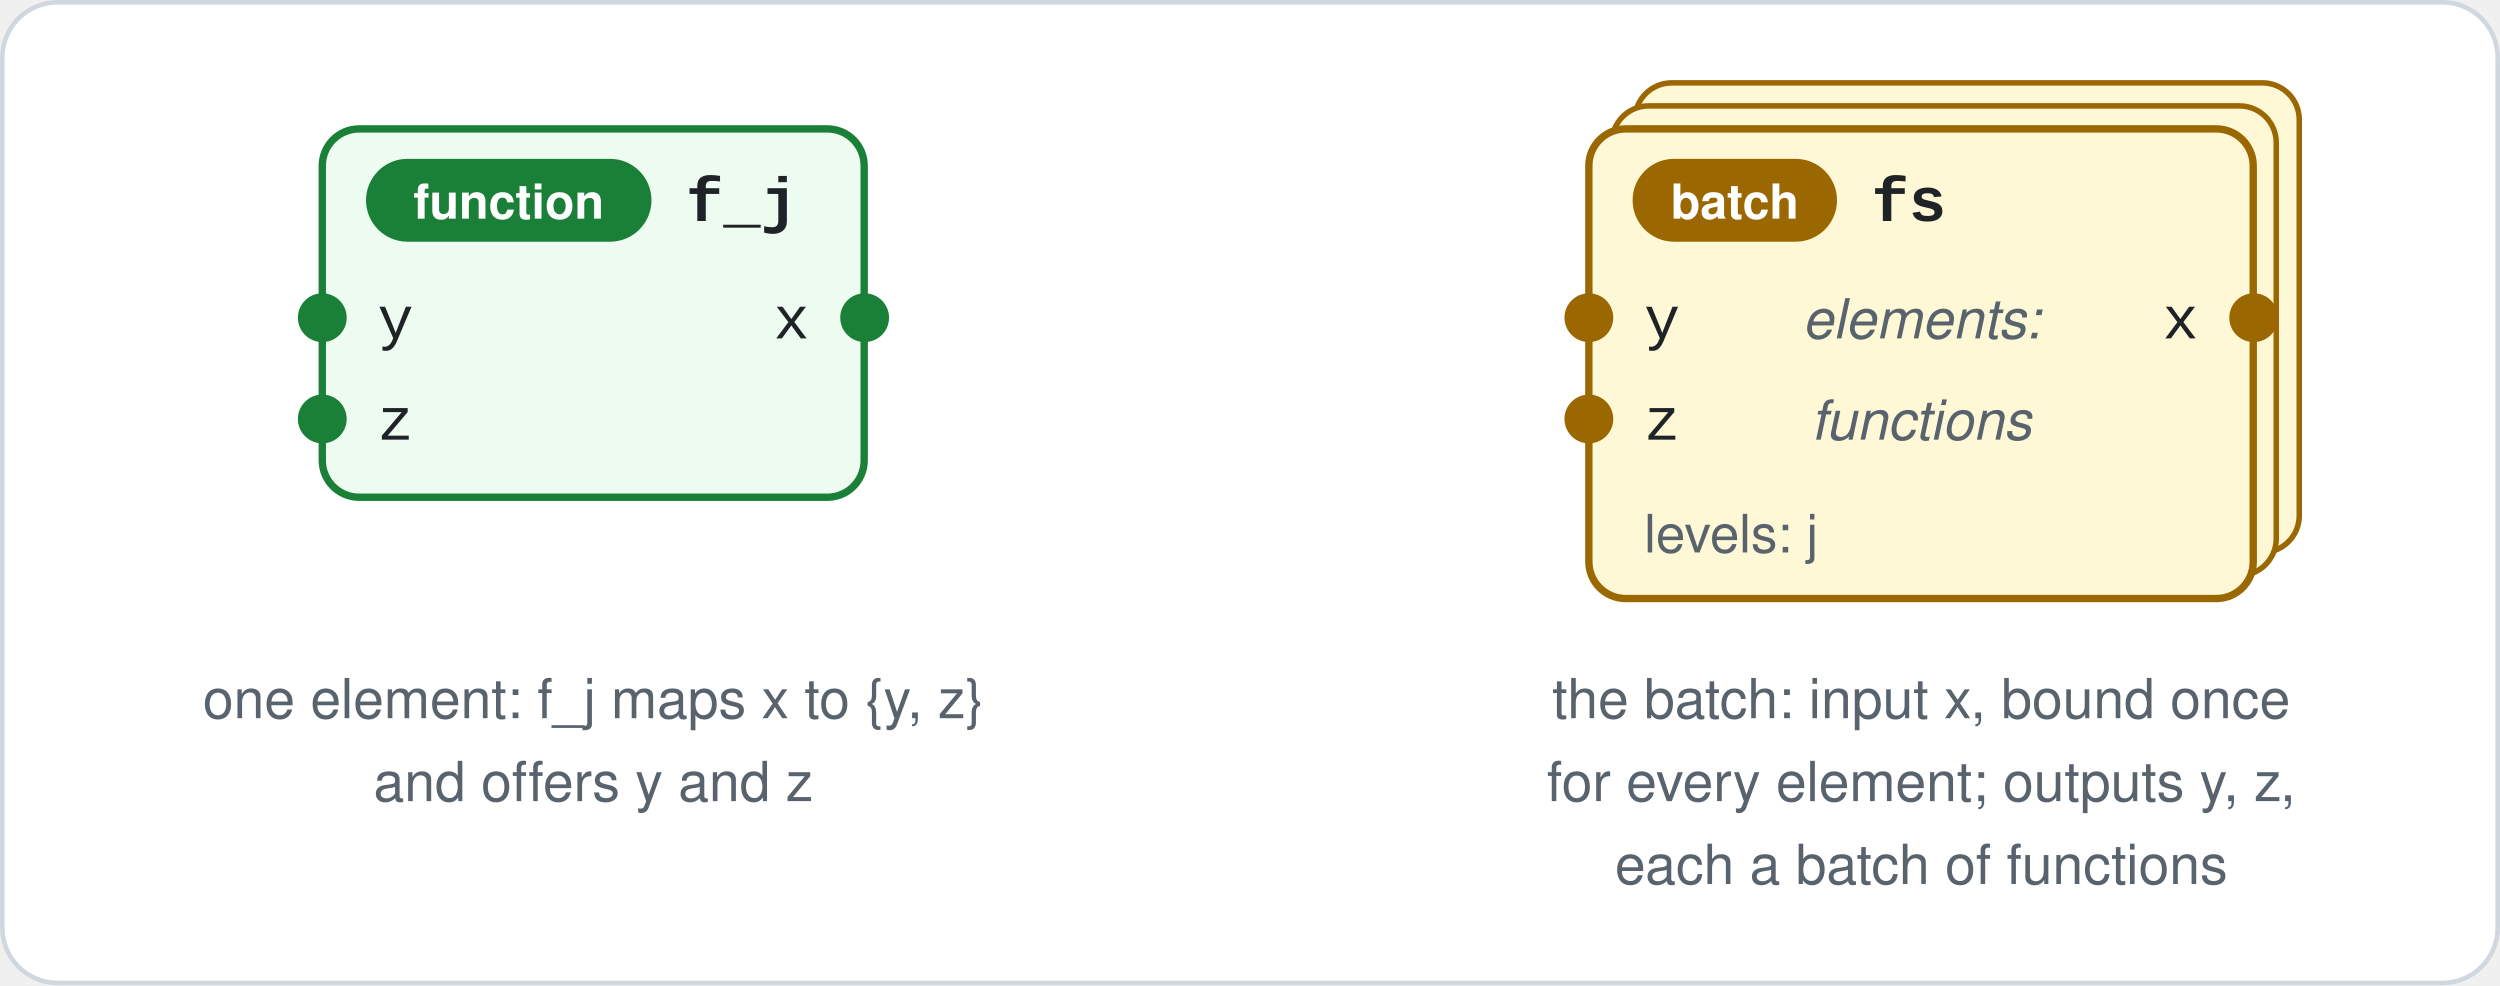
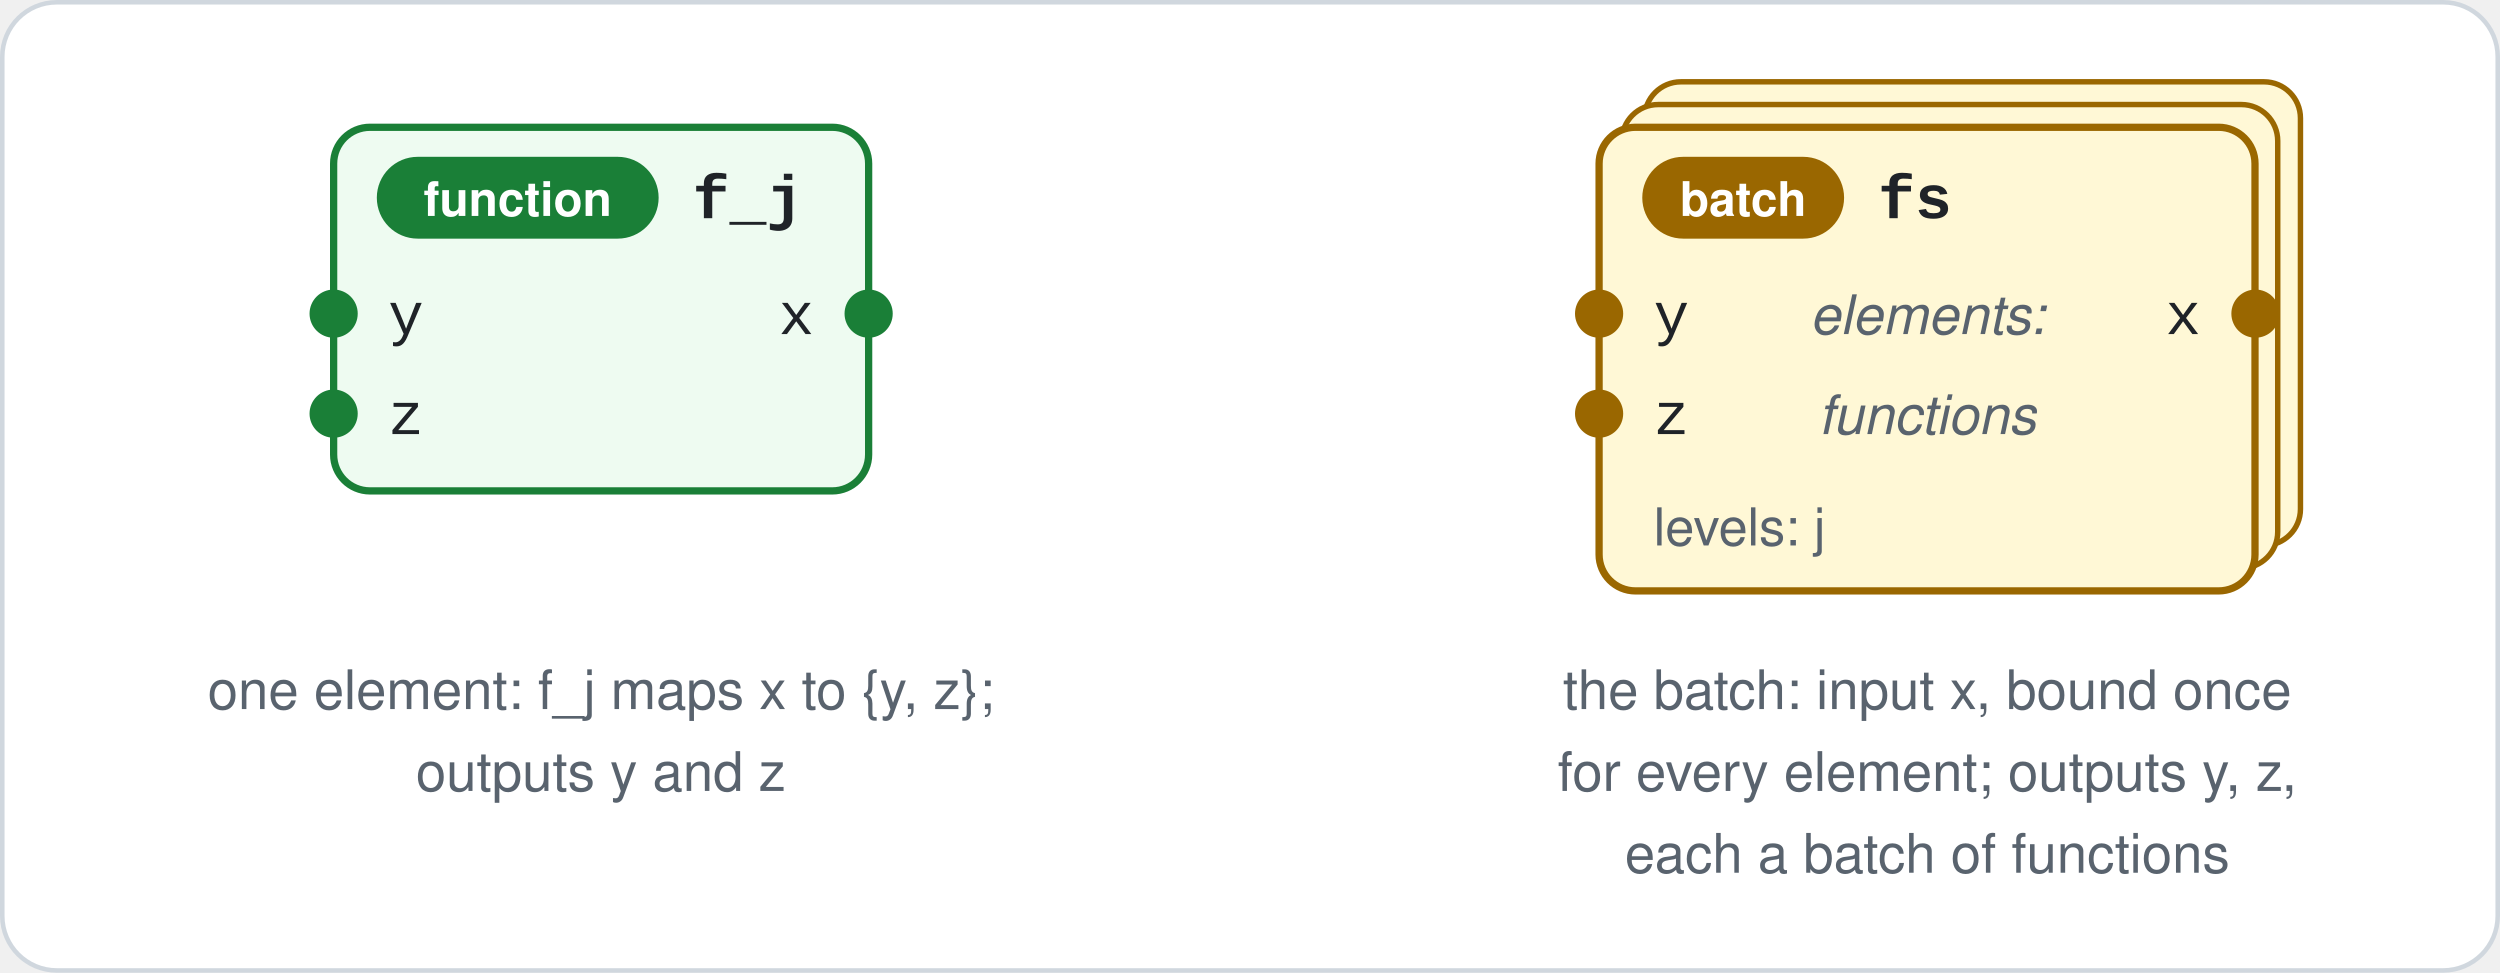
- <svg xmlns="http://www.w3.org/2000/svg" width="543" height="214" viewBox="0 0 543 214" role="img">
+ <svg xmlns="http://www.w3.org/2000/svg" width="550" height="214" viewBox="0 0 550 214" role="img">
  <defs>
    <marker id="arrow" viewBox="0 0 10 10" refX="9" refY="5" markerWidth="9" markerHeight="9" markerUnits="userSpaceOnUse" orient="auto-start-reverse">
      <path d="M 0 1 L 9 5 L 0 9 z" fill="#424a53" />
    </marker>
    <marker id="arrow-fault" viewBox="0 0 10 10" refX="9" refY="5" markerWidth="9" markerHeight="9" markerUnits="userSpaceOnUse" orient="auto-start-reverse">
      <path d="M 0 1 L 9 5 L 0 9 z" fill="#cf222e" />
    </marker>
  </defs>
-   <rect x="0.5" y="0.5" width="542" height="213" rx="12" fill="#ffffff" stroke="#d0d7de" />
+   <rect x="0.5" y="0.5" width="549" height="213" rx="12" fill="#ffffff" stroke="#d0d7de" />
  <g transform="translate(18.0,28.0)">
-     <rect x="52.0" y="0.0" width="117.7" height="80.0" rx="8" fill="#eefbf1" stroke="#1a7f37" stroke-width="1.6" />
-     <rect x="62.0" y="7.0" width="61.0" height="17.0" rx="8.5" fill="#1a7f37" stroke="#1a7f37" stroke-width="1" />
-     <text x="92.5" y="19.5" font-family="-apple-system, BlinkMacSystemFont, 'Segoe UI', Helvetica, Arial, sans-serif" font-size="10.5" font-weight="bold" fill="#ffffff" text-anchor="middle">function</text>
-     <text x="131.0" y="20.0" font-family="ui-monospace, SFMono-Regular, Menlo, Consolas, 'Liberation Mono', monospace" font-size="13.5" font-weight="bold" fill="#1f2328" text-anchor="start">f_j</text>
-     <text x="64.0" y="45.5" font-family="ui-monospace, SFMono-Regular, Menlo, Consolas, 'Liberation Mono', monospace" font-size="13" font-weight="normal" fill="#1f2328" text-anchor="start">y</text>
-     <text x="64.0" y="67.5" font-family="ui-monospace, SFMono-Regular, Menlo, Consolas, 'Liberation Mono', monospace" font-size="13" font-weight="normal" fill="#1f2328" text-anchor="start">z</text>
-     <text x="157.8" y="45.5" font-family="ui-monospace, SFMono-Regular, Menlo, Consolas, 'Liberation Mono', monospace" font-size="13" font-weight="normal" fill="#1f2328" text-anchor="end">x</text>
-     <circle cx="52.0" cy="41.0" r="4.5" fill="#1a7f37" stroke="#1a7f37" stroke-width="1.6" />
-     <circle cx="52.0" cy="63.0" r="4.5" fill="#1a7f37" stroke="#1a7f37" stroke-width="1.6" />
-     <circle cx="169.8" cy="41.0" r="4.5" fill="#1a7f37" stroke="#1a7f37" stroke-width="1.6" />
-     <text x="110.9" y="128.0" font-family="-apple-system, BlinkMacSystemFont, 'Segoe UI', Helvetica, Arial, sans-serif" font-size="12" font-weight="normal" fill="#59636e" text-anchor="middle">one element: f_j maps x to {y, z}</text>
-     <text x="110.9" y="146.0" font-family="-apple-system, BlinkMacSystemFont, 'Segoe UI', Helvetica, Arial, sans-serif" font-size="12" font-weight="normal" fill="#59636e" text-anchor="middle">and offers y and z</text>
-     <rect x="337.1" y="-10.0" width="144.3" height="102.0" rx="8" fill="#fff8d6" stroke="#9a6700" stroke-width="1.2" />
-     <rect x="332.1" y="-5.0" width="144.3" height="102.0" rx="8" fill="#fff8d6" stroke="#9a6700" stroke-width="1.2" />
-     <rect x="327.1" y="0.0" width="144.3" height="102.0" rx="8" fill="#fff8d6" stroke="#9a6700" stroke-width="1.6" />
-     <rect x="337.1" y="7.0" width="43.4" height="17.0" rx="8.5" fill="#9a6700" stroke="#9a6700" stroke-width="1" />
-     <text x="358.8" y="19.5" font-family="-apple-system, BlinkMacSystemFont, 'Segoe UI', Helvetica, Arial, sans-serif" font-size="10.5" font-weight="bold" fill="#ffffff" text-anchor="middle">batch</text>
-     <text x="388.5" y="20.0" font-family="ui-monospace, SFMono-Regular, Menlo, Consolas, 'Liberation Mono', monospace" font-size="13.5" font-weight="bold" fill="#1f2328" text-anchor="start">fs</text>
-     <text x="339.1" y="45.5" font-family="ui-monospace, SFMono-Regular, Menlo, Consolas, 'Liberation Mono', monospace" font-size="13" font-weight="normal" fill="#1f2328" text-anchor="start">y</text>
-     <text x="339.1" y="67.5" font-family="ui-monospace, SFMono-Regular, Menlo, Consolas, 'Liberation Mono', monospace" font-size="13" font-weight="normal" fill="#1f2328" text-anchor="start">z</text>
-     <text x="459.5" y="45.5" font-family="ui-monospace, SFMono-Regular, Menlo, Consolas, 'Liberation Mono', monospace" font-size="13" font-weight="normal" fill="#1f2328" text-anchor="end">x</text>
-     <text x="399.3" y="45.5" font-family="-apple-system, BlinkMacSystemFont, 'Segoe UI', Helvetica, Arial, sans-serif" font-size="12" font-weight="normal" fill="#59636e" text-anchor="middle" font-style="italic">elements:</text>
-     <text x="399.3" y="67.5" font-family="-apple-system, BlinkMacSystemFont, 'Segoe UI', Helvetica, Arial, sans-serif" font-size="12" font-weight="normal" fill="#59636e" text-anchor="middle" font-style="italic">functions</text>
-     <text x="339.1" y="92.0" font-family="-apple-system, BlinkMacSystemFont, 'Segoe UI', Helvetica, Arial, sans-serif" font-size="11.5" font-weight="normal" fill="#59636e" text-anchor="start">levels: j</text>
-     <circle cx="327.1" cy="41.0" r="4.5" fill="#9a6700" stroke="#9a6700" stroke-width="1.6" />
-     <circle cx="327.1" cy="63.0" r="4.5" fill="#9a6700" stroke="#9a6700" stroke-width="1.6" />
-     <circle cx="471.5" cy="41.0" r="4.5" fill="#9a6700" stroke="#9a6700" stroke-width="1.6" />
-     <text x="399.3" y="128.0" font-family="-apple-system, BlinkMacSystemFont, 'Segoe UI', Helvetica, Arial, sans-serif" font-size="12" font-weight="normal" fill="#59636e" text-anchor="middle">the batch: input x, bound once</text>
-     <text x="399.3" y="146.0" font-family="-apple-system, BlinkMacSystemFont, 'Segoe UI', Helvetica, Arial, sans-serif" font-size="12" font-weight="normal" fill="#59636e" text-anchor="middle">for every element; outputs y, z,</text>
-     <text x="399.3" y="164.0" font-family="-apple-system, BlinkMacSystemFont, 'Segoe UI', Helvetica, Arial, sans-serif" font-size="12" font-weight="normal" fill="#59636e" text-anchor="middle">each a batch of functions</text>
+     <rect x="55.4" y="0.0" width="117.7" height="80.0" rx="8" fill="#eefbf1" stroke="#1a7f37" stroke-width="1.6" />
+     <rect x="65.4" y="7.0" width="61.0" height="17.0" rx="8.5" fill="#1a7f37" stroke="#1a7f37" stroke-width="1" />
+     <text x="95.9" y="19.5" font-family="-apple-system, BlinkMacSystemFont, 'Segoe UI', Helvetica, Arial, sans-serif" font-size="10.5" font-weight="bold" fill="#ffffff" text-anchor="middle">function</text>
+     <text x="134.4" y="20.0" font-family="ui-monospace, SFMono-Regular, Menlo, Consolas, 'Liberation Mono', monospace" font-size="13.5" font-weight="bold" fill="#1f2328" text-anchor="start">f_j</text>
+     <text x="67.4" y="45.5" font-family="ui-monospace, SFMono-Regular, Menlo, Consolas, 'Liberation Mono', monospace" font-size="13" font-weight="normal" fill="#1f2328" text-anchor="start">y</text>
+     <text x="67.4" y="67.5" font-family="ui-monospace, SFMono-Regular, Menlo, Consolas, 'Liberation Mono', monospace" font-size="13" font-weight="normal" fill="#1f2328" text-anchor="start">z</text>
+     <text x="161.1" y="45.5" font-family="ui-monospace, SFMono-Regular, Menlo, Consolas, 'Liberation Mono', monospace" font-size="13" font-weight="normal" fill="#1f2328" text-anchor="end">x</text>
+     <circle cx="55.4" cy="41.0" r="4.5" fill="#1a7f37" stroke="#1a7f37" stroke-width="1.6" />
+     <circle cx="55.4" cy="63.0" r="4.5" fill="#1a7f37" stroke="#1a7f37" stroke-width="1.6" />
+     <circle cx="173.1" cy="41.0" r="4.5" fill="#1a7f37" stroke="#1a7f37" stroke-width="1.6" />
+     <text x="114.2" y="128.0" font-family="-apple-system, BlinkMacSystemFont, 'Segoe UI', Helvetica, Arial, sans-serif" font-size="12" font-weight="normal" fill="#59636e" text-anchor="middle">one element: f_j maps x to {y, z};</text>
+     <text x="114.2" y="146.0" font-family="-apple-system, BlinkMacSystemFont, 'Segoe UI', Helvetica, Arial, sans-serif" font-size="12" font-weight="normal" fill="#59636e" text-anchor="middle">outputs y and z</text>
+     <rect x="343.8" y="-10.0" width="144.3" height="102.0" rx="8" fill="#fff8d6" stroke="#9a6700" stroke-width="1.2" />
+     <rect x="338.8" y="-5.0" width="144.3" height="102.0" rx="8" fill="#fff8d6" stroke="#9a6700" stroke-width="1.2" />
+     <rect x="333.8" y="0.0" width="144.3" height="102.0" rx="8" fill="#fff8d6" stroke="#9a6700" stroke-width="1.6" />
+     <rect x="343.8" y="7.0" width="43.4" height="17.0" rx="8.5" fill="#9a6700" stroke="#9a6700" stroke-width="1" />
+     <text x="365.5" y="19.5" font-family="-apple-system, BlinkMacSystemFont, 'Segoe UI', Helvetica, Arial, sans-serif" font-size="10.5" font-weight="bold" fill="#ffffff" text-anchor="middle">batch</text>
+     <text x="395.2" y="20.0" font-family="ui-monospace, SFMono-Regular, Menlo, Consolas, 'Liberation Mono', monospace" font-size="13.5" font-weight="bold" fill="#1f2328" text-anchor="start">fs</text>
+     <text x="345.8" y="45.5" font-family="ui-monospace, SFMono-Regular, Menlo, Consolas, 'Liberation Mono', monospace" font-size="13" font-weight="normal" fill="#1f2328" text-anchor="start">y</text>
+     <text x="345.8" y="67.5" font-family="ui-monospace, SFMono-Regular, Menlo, Consolas, 'Liberation Mono', monospace" font-size="13" font-weight="normal" fill="#1f2328" text-anchor="start">z</text>
+     <text x="466.2" y="45.5" font-family="ui-monospace, SFMono-Regular, Menlo, Consolas, 'Liberation Mono', monospace" font-size="13" font-weight="normal" fill="#1f2328" text-anchor="end">x</text>
+     <text x="406.0" y="45.5" font-family="-apple-system, BlinkMacSystemFont, 'Segoe UI', Helvetica, Arial, sans-serif" font-size="12" font-weight="normal" fill="#59636e" text-anchor="middle" font-style="italic">elements:</text>
+     <text x="406.0" y="67.5" font-family="-apple-system, BlinkMacSystemFont, 'Segoe UI', Helvetica, Arial, sans-serif" font-size="12" font-weight="normal" fill="#59636e" text-anchor="middle" font-style="italic">functions</text>
+     <text x="345.8" y="92.0" font-family="-apple-system, BlinkMacSystemFont, 'Segoe UI', Helvetica, Arial, sans-serif" font-size="11.5" font-weight="normal" fill="#59636e" text-anchor="start">levels: j</text>
+     <circle cx="333.8" cy="41.0" r="4.5" fill="#9a6700" stroke="#9a6700" stroke-width="1.6" />
+     <circle cx="333.8" cy="63.0" r="4.5" fill="#9a6700" stroke="#9a6700" stroke-width="1.6" />
+     <circle cx="478.2" cy="41.0" r="4.5" fill="#9a6700" stroke="#9a6700" stroke-width="1.6" />
+     <text x="406.0" y="128.0" font-family="-apple-system, BlinkMacSystemFont, 'Segoe UI', Helvetica, Arial, sans-serif" font-size="12" font-weight="normal" fill="#59636e" text-anchor="middle">the batch: input x, bound once</text>
+     <text x="406.0" y="146.0" font-family="-apple-system, BlinkMacSystemFont, 'Segoe UI', Helvetica, Arial, sans-serif" font-size="12" font-weight="normal" fill="#59636e" text-anchor="middle">for every element; outputs y, z,</text>
+     <text x="406.0" y="164.0" font-family="-apple-system, BlinkMacSystemFont, 'Segoe UI', Helvetica, Arial, sans-serif" font-size="12" font-weight="normal" fill="#59636e" text-anchor="middle">each a batch of functions</text>
  </g>
</svg>
